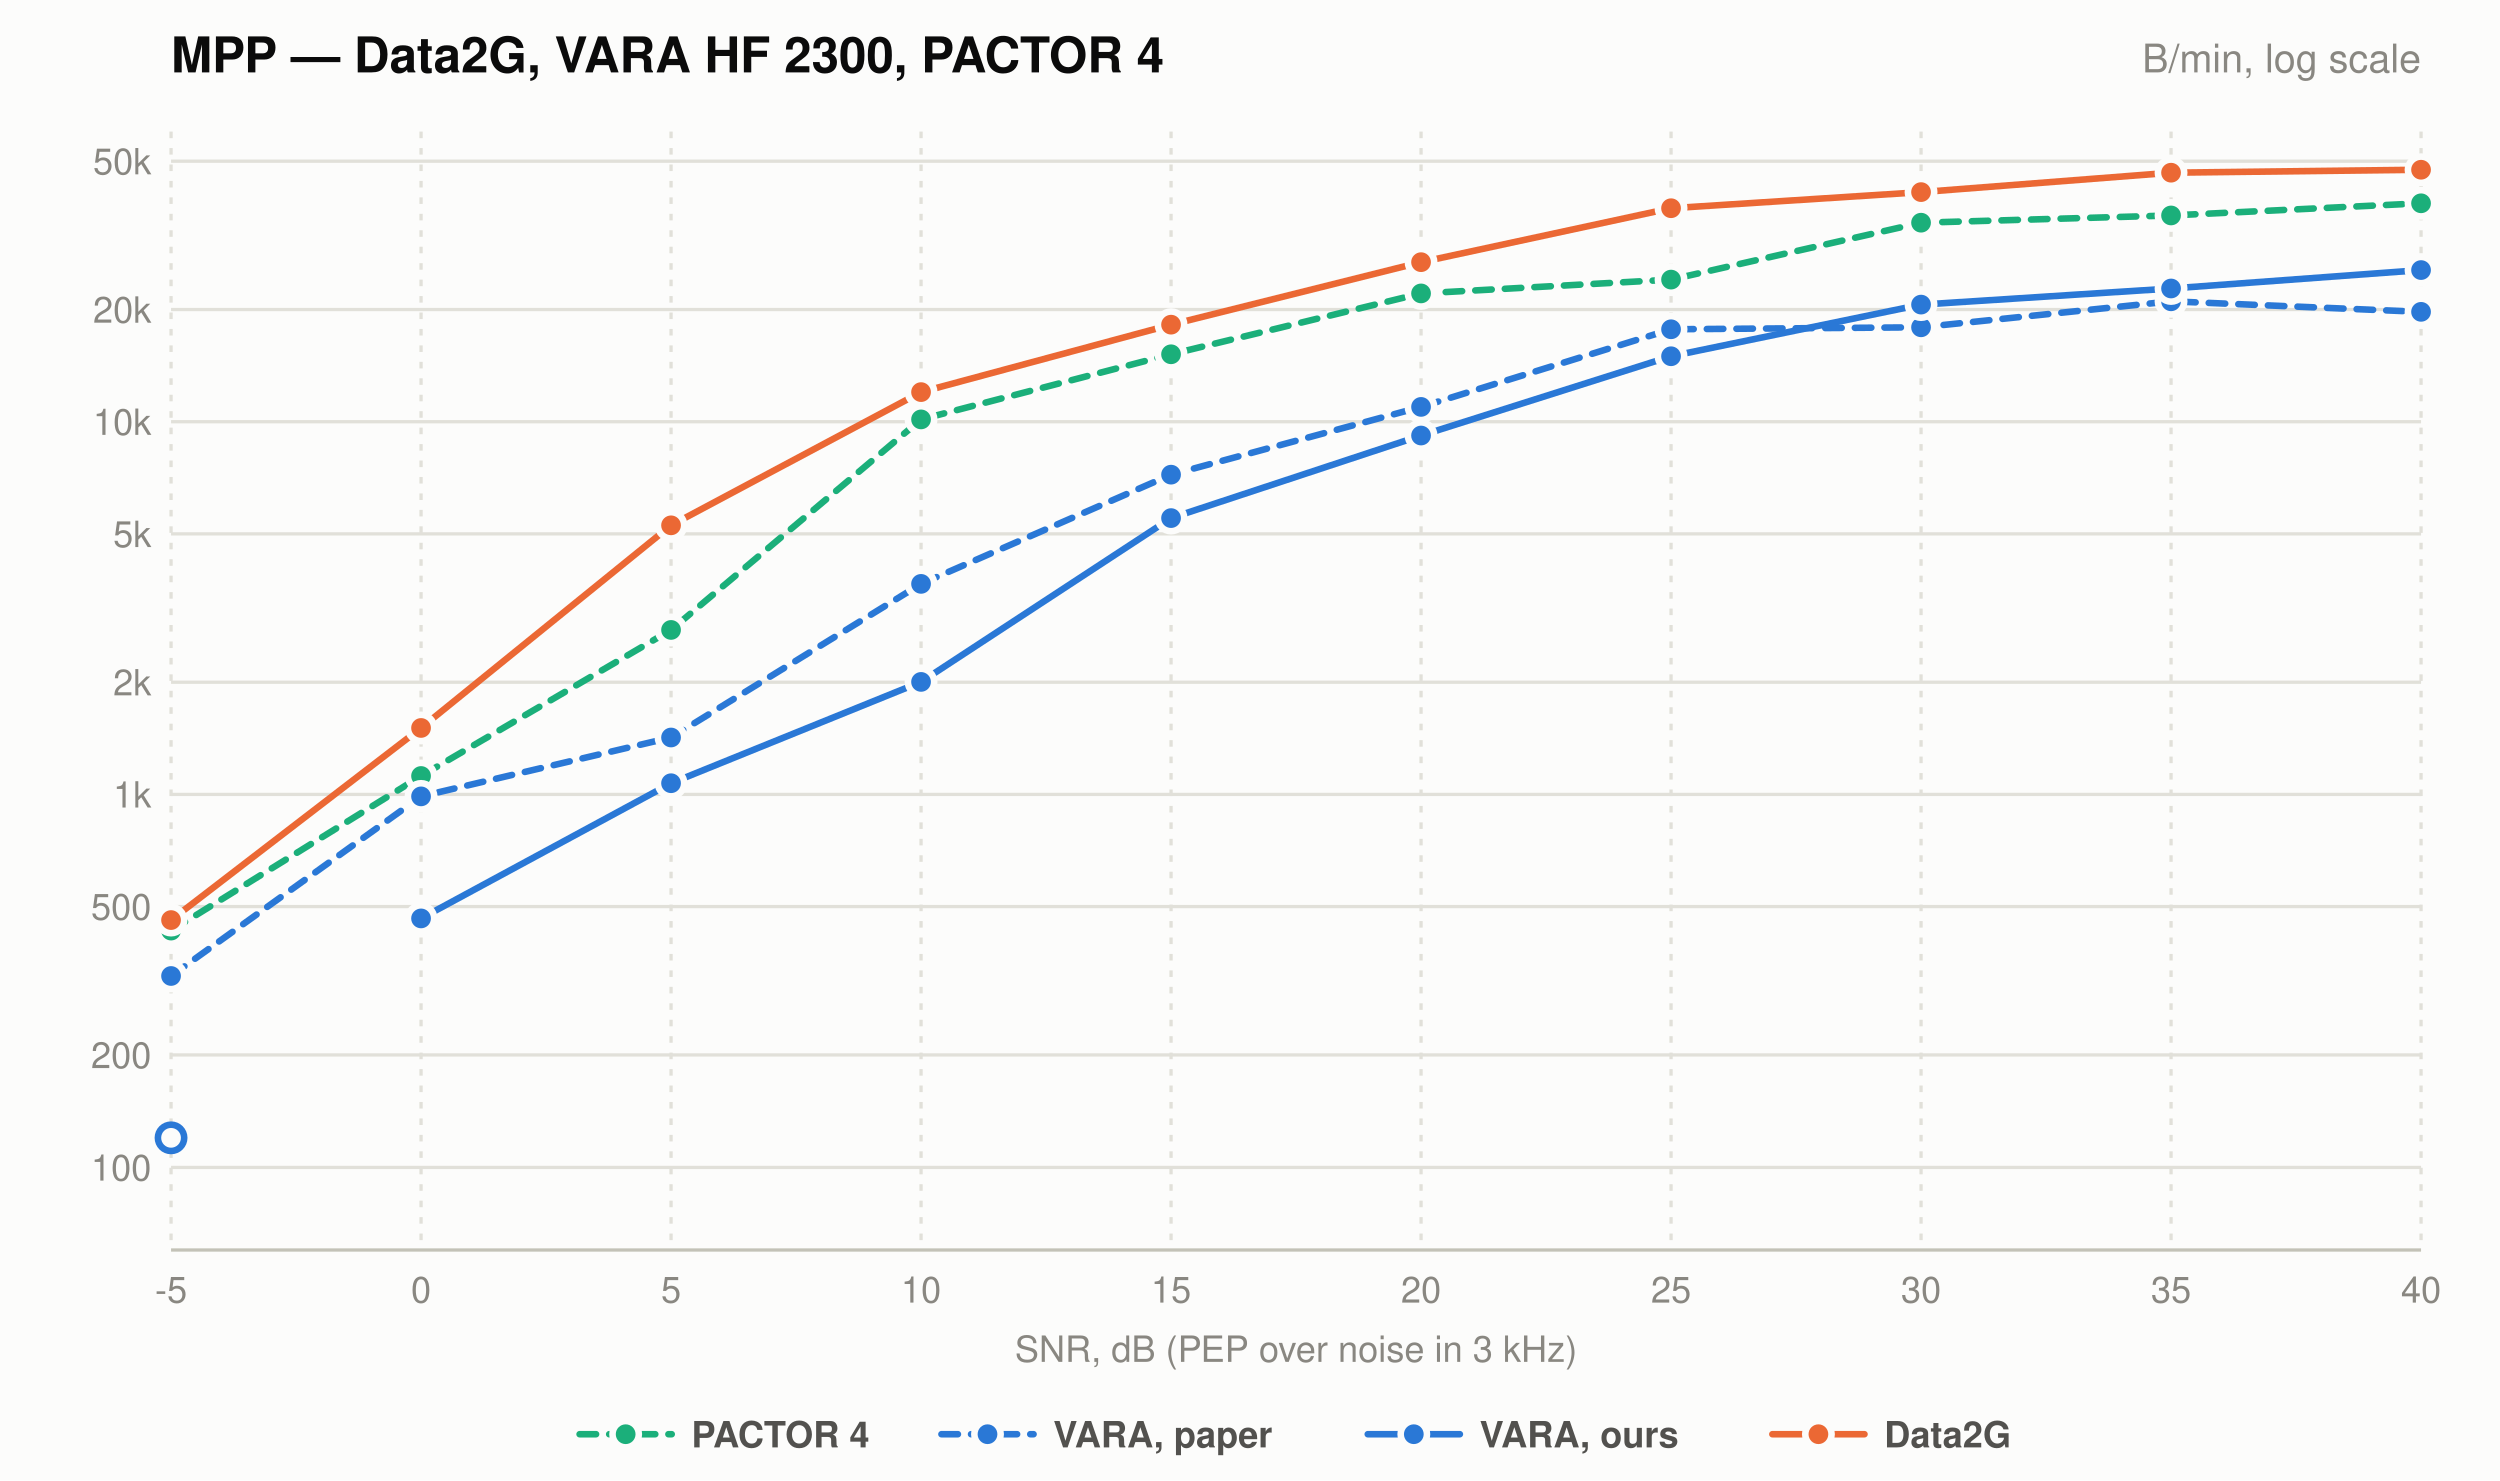
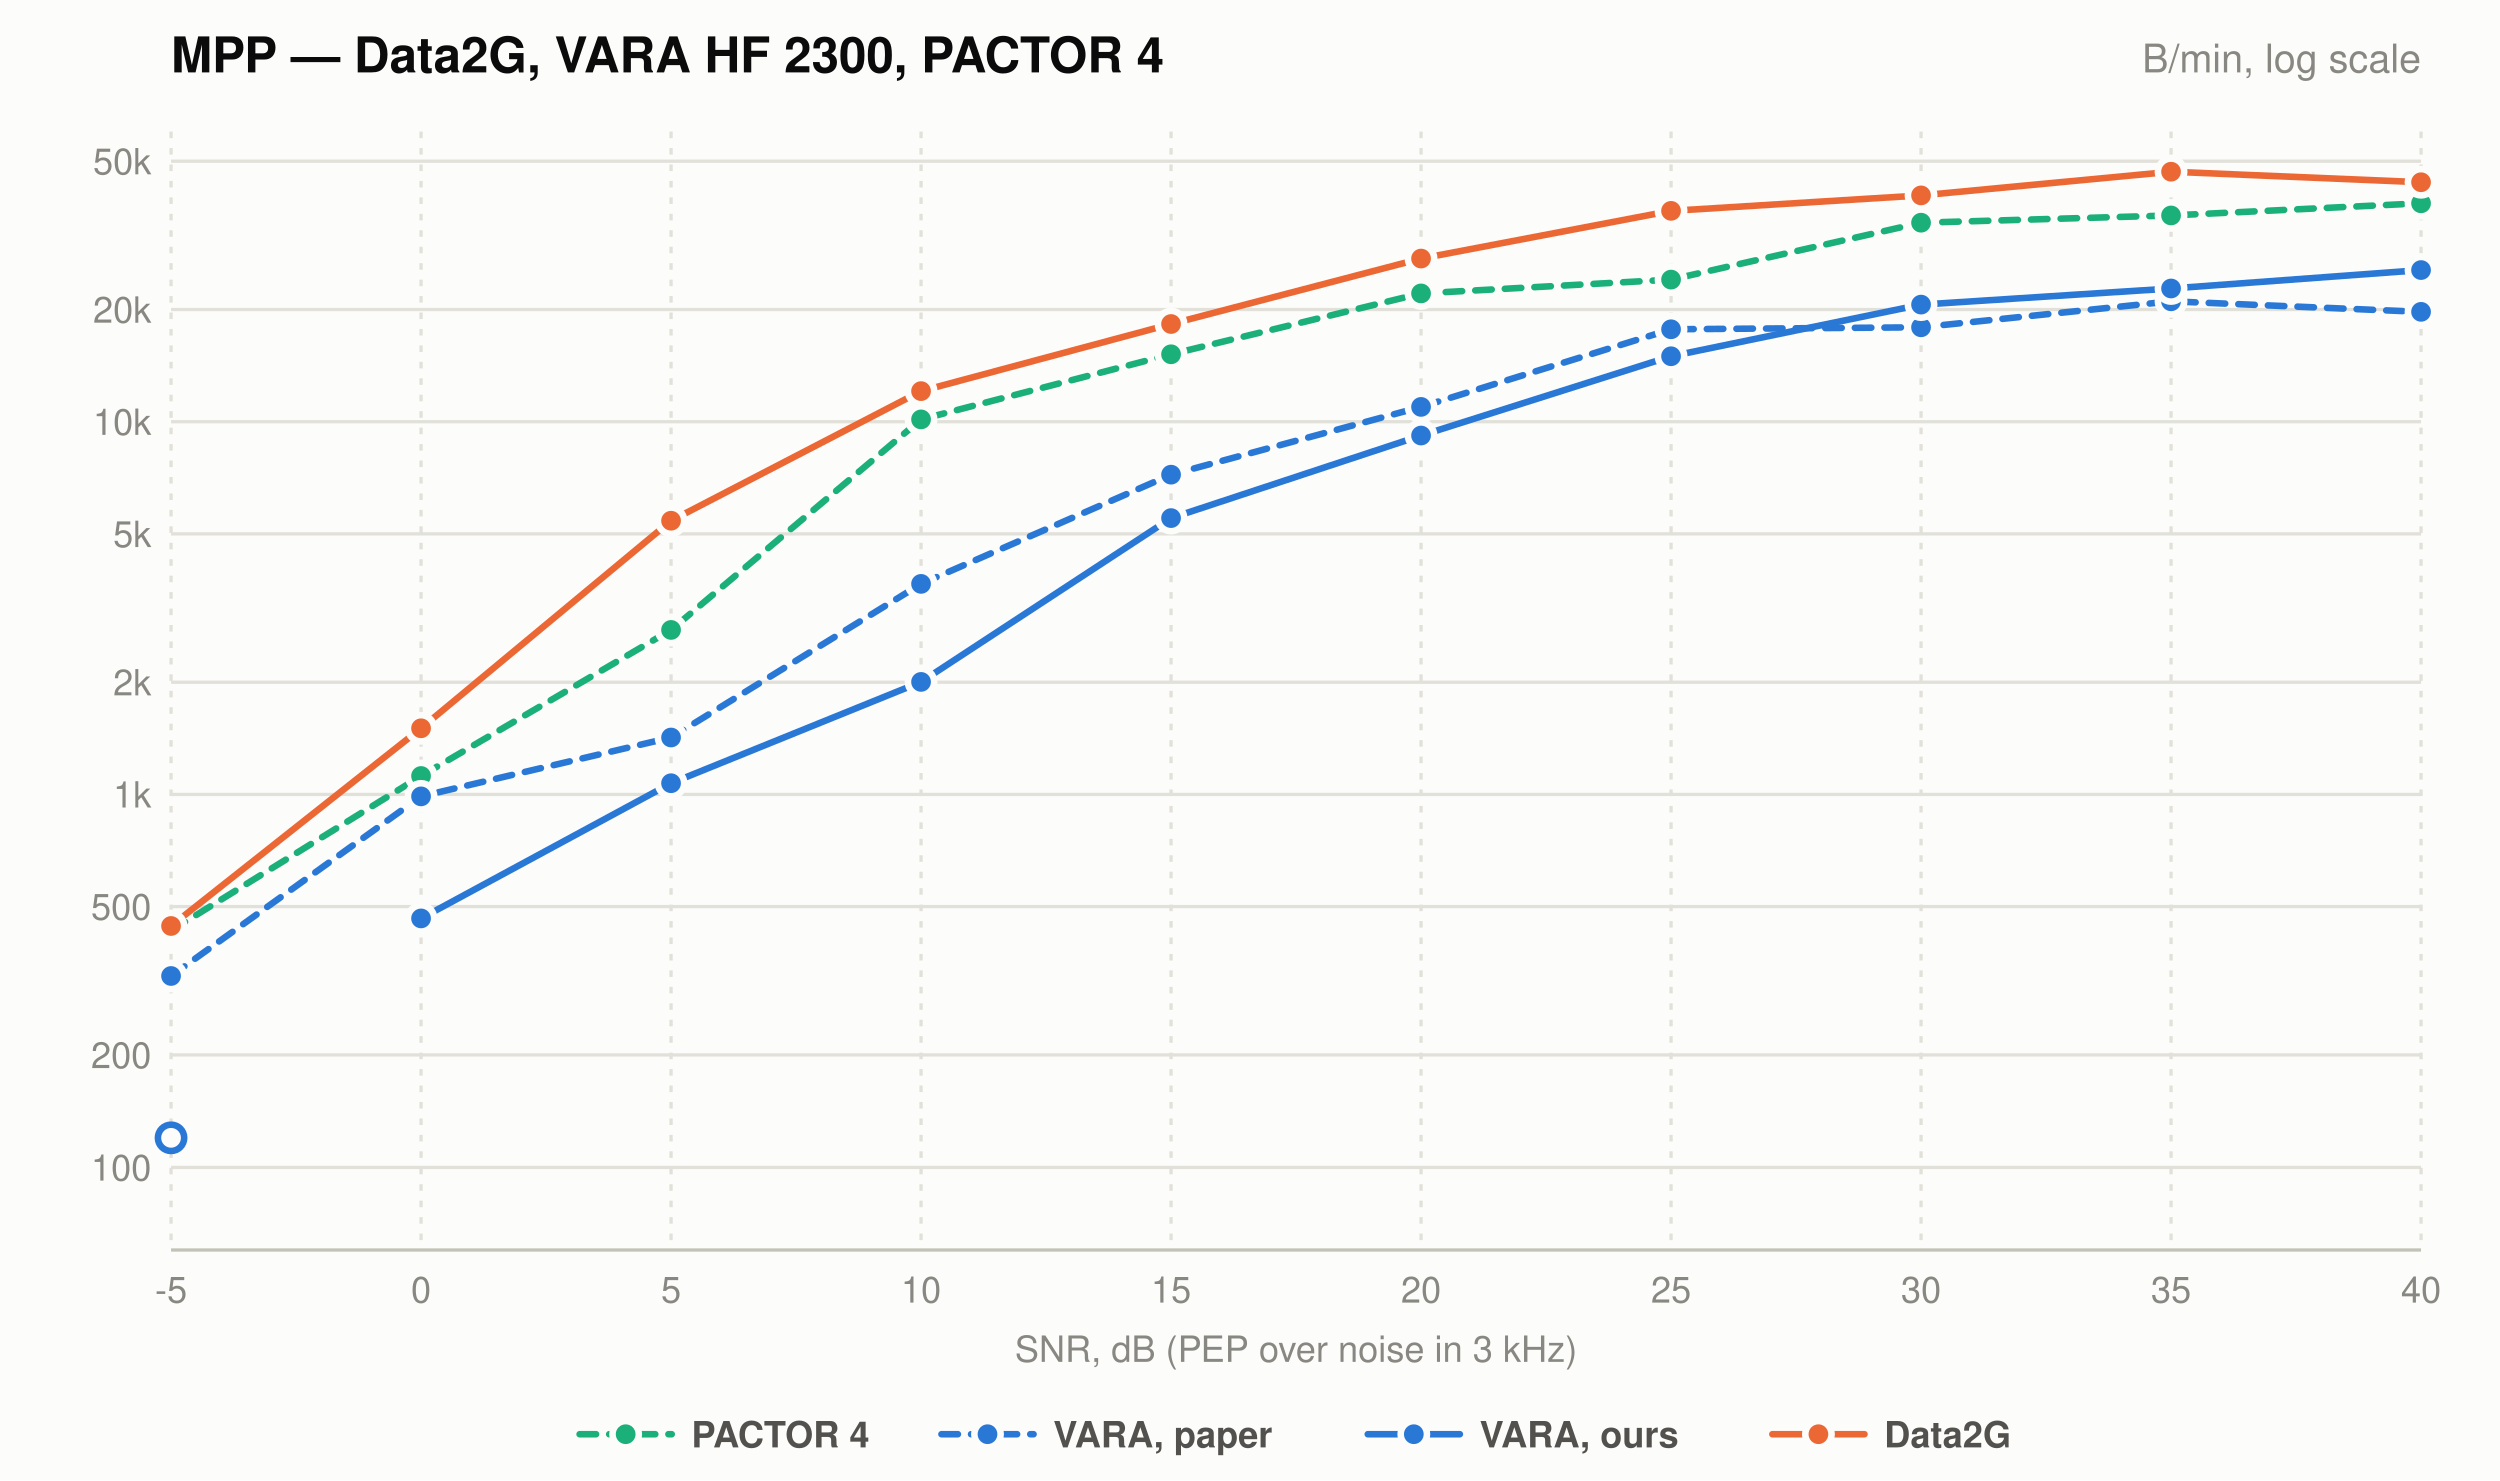
<svg xmlns="http://www.w3.org/2000/svg" viewBox="0 0 760 450" width="760" height="450" font-family="-apple-system, BlinkMacSystemFont, 'Segoe UI', Helvetica, Arial, sans-serif">
  <rect width="760" height="450" fill="#fcfcfb" />
  <text x="52" y="22" font-size="15" font-weight="600" fill="#0b0b0b">MPP — Data2G, VARA HF 2300, PACTOR 4</text>
  <text x="736" y="22" font-size="12" fill="#898781" text-anchor="end">B/min, log scale</text>
  <line x1="52" x2="736" y1="354.9" y2="354.9" stroke="#e1e0d9" />
  <text x="46" y="358.9" font-size="11" fill="#898781" text-anchor="end">100</text>
  <line x1="52" x2="736" y1="320.7" y2="320.7" stroke="#e1e0d9" />
  <text x="46" y="324.7" font-size="11" fill="#898781" text-anchor="end">200</text>
  <line x1="52" x2="736" y1="275.6" y2="275.6" stroke="#e1e0d9" />
  <text x="46" y="279.6" font-size="11" fill="#898781" text-anchor="end">500</text>
  <line x1="52" x2="736" y1="241.5" y2="241.5" stroke="#e1e0d9" />
  <text x="46" y="245.5" font-size="11" fill="#898781" text-anchor="end">1k</text>
  <line x1="52" x2="736" y1="207.4" y2="207.4" stroke="#e1e0d9" />
  <text x="46" y="211.4" font-size="11" fill="#898781" text-anchor="end">2k</text>
  <line x1="52" x2="736" y1="162.3" y2="162.3" stroke="#e1e0d9" />
  <text x="46" y="166.3" font-size="11" fill="#898781" text-anchor="end">5k</text>
  <line x1="52" x2="736" y1="128.2" y2="128.2" stroke="#e1e0d9" />
  <text x="46" y="132.2" font-size="11" fill="#898781" text-anchor="end">10k</text>
  <line x1="52" x2="736" y1="94.1" y2="94.1" stroke="#e1e0d9" />
  <text x="46" y="98.1" font-size="11" fill="#898781" text-anchor="end">20k</text>
  <line x1="52" x2="736" y1="49.0" y2="49.0" stroke="#e1e0d9" />
  <text x="46" y="53.0" font-size="11" fill="#898781" text-anchor="end">50k</text>
  <line x1="52.0" x2="52.0" y1="40" y2="380" stroke="#e1e0d9" stroke-dasharray="2 3" />
  <text x="52.0" y="396" font-size="11" fill="#898781" text-anchor="middle">-5</text>
  <line x1="128.0" x2="128.0" y1="40" y2="380" stroke="#e1e0d9" stroke-dasharray="2 3" />
  <text x="128.0" y="396" font-size="11" fill="#898781" text-anchor="middle">0</text>
  <line x1="204.0" x2="204.0" y1="40" y2="380" stroke="#e1e0d9" stroke-dasharray="2 3" />
  <text x="204.0" y="396" font-size="11" fill="#898781" text-anchor="middle">5</text>
  <line x1="280.0" x2="280.0" y1="40" y2="380" stroke="#e1e0d9" stroke-dasharray="2 3" />
  <text x="280.0" y="396" font-size="11" fill="#898781" text-anchor="middle">10</text>
  <line x1="356.0" x2="356.0" y1="40" y2="380" stroke="#e1e0d9" stroke-dasharray="2 3" />
  <text x="356.0" y="396" font-size="11" fill="#898781" text-anchor="middle">15</text>
  <line x1="432.0" x2="432.0" y1="40" y2="380" stroke="#e1e0d9" stroke-dasharray="2 3" />
  <text x="432.0" y="396" font-size="11" fill="#898781" text-anchor="middle">20</text>
  <line x1="508.0" x2="508.0" y1="40" y2="380" stroke="#e1e0d9" stroke-dasharray="2 3" />
  <text x="508.0" y="396" font-size="11" fill="#898781" text-anchor="middle">25</text>
  <line x1="584.0" x2="584.0" y1="40" y2="380" stroke="#e1e0d9" stroke-dasharray="2 3" />
  <text x="584.0" y="396" font-size="11" fill="#898781" text-anchor="middle">30</text>
  <line x1="660.0" x2="660.0" y1="40" y2="380" stroke="#e1e0d9" stroke-dasharray="2 3" />
  <text x="660.0" y="396" font-size="11" fill="#898781" text-anchor="middle">35</text>
  <line x1="736.0" x2="736.0" y1="40" y2="380" stroke="#e1e0d9" stroke-dasharray="2 3" />
  <text x="736.0" y="396" font-size="11" fill="#898781" text-anchor="middle">40</text>
  <line x1="52" x2="736" y1="380" y2="380" stroke="#c3c2b7" />
  <text x="394.0" y="414" font-size="11" fill="#898781" text-anchor="middle">SNR, dB (PEP over noise in 3 kHz)</text>
  <path d="M52.0,282.9L128.0,235.9L204.0,191.5L280.0,127.5L356.0,107.7L432.0,89.2L508.0,85.0L584.0,67.7L660.0,65.5L736.0,61.8" fill="none" stroke="#1baf7a" stroke-width="2" stroke-linejoin="round" stroke-linecap="round" stroke-dasharray="5 4" />
  <circle cx="52.0" cy="282.9" r="4" fill="#1baf7a" stroke="#fcfcfb" stroke-width="2" />
  <circle cx="128.0" cy="235.9" r="4" fill="#1baf7a" stroke="#fcfcfb" stroke-width="2" />
  <circle cx="204.0" cy="191.5" r="4" fill="#1baf7a" stroke="#fcfcfb" stroke-width="2" />
  <circle cx="280.0" cy="127.5" r="4" fill="#1baf7a" stroke="#fcfcfb" stroke-width="2" />
  <circle cx="356.0" cy="107.7" r="4" fill="#1baf7a" stroke="#fcfcfb" stroke-width="2" />
  <circle cx="432.0" cy="89.2" r="4" fill="#1baf7a" stroke="#fcfcfb" stroke-width="2" />
  <circle cx="508.0" cy="85.0" r="4" fill="#1baf7a" stroke="#fcfcfb" stroke-width="2" />
  <circle cx="584.0" cy="67.7" r="4" fill="#1baf7a" stroke="#fcfcfb" stroke-width="2" />
  <circle cx="660.0" cy="65.5" r="4" fill="#1baf7a" stroke="#fcfcfb" stroke-width="2" />
  <circle cx="736.0" cy="61.8" r="4" fill="#1baf7a" stroke="#fcfcfb" stroke-width="2" />
  <path d="M52.0,296.7L128.0,242.1L204.0,224.2L280.0,177.5L356.0,144.3L432.0,123.7L508.0,100.1L584.0,99.5L660.0,91.6L736.0,94.8" fill="none" stroke="#2a78d6" stroke-width="2" stroke-linejoin="round" stroke-linecap="round" stroke-dasharray="5 4" />
  <circle cx="52.0" cy="296.7" r="4" fill="#2a78d6" stroke="#fcfcfb" stroke-width="2" />
  <circle cx="128.0" cy="242.1" r="4" fill="#2a78d6" stroke="#fcfcfb" stroke-width="2" />
  <circle cx="204.0" cy="224.2" r="4" fill="#2a78d6" stroke="#fcfcfb" stroke-width="2" />
  <circle cx="280.0" cy="177.5" r="4" fill="#2a78d6" stroke="#fcfcfb" stroke-width="2" />
  <circle cx="356.0" cy="144.3" r="4" fill="#2a78d6" stroke="#fcfcfb" stroke-width="2" />
  <circle cx="432.0" cy="123.7" r="4" fill="#2a78d6" stroke="#fcfcfb" stroke-width="2" />
  <circle cx="508.0" cy="100.1" r="4" fill="#2a78d6" stroke="#fcfcfb" stroke-width="2" />
  <circle cx="584.0" cy="99.5" r="4" fill="#2a78d6" stroke="#fcfcfb" stroke-width="2" />
  <circle cx="660.0" cy="91.6" r="4" fill="#2a78d6" stroke="#fcfcfb" stroke-width="2" />
  <circle cx="736.0" cy="94.8" r="4" fill="#2a78d6" stroke="#fcfcfb" stroke-width="2" />
  <path d="M128.0,279.2L204.0,238.1L280.0,207.3L356.0,157.5L432.0,132.4L508.0,108.3L584.0,92.6L660.0,87.7L736.0,82.1" fill="none" stroke="#2a78d6" stroke-width="2" stroke-linejoin="round" stroke-linecap="round" />
  <circle cx="52.0" cy="345.9" r="4" fill="#fcfcfb" stroke="#2a78d6" stroke-width="2" />
  <circle cx="128.0" cy="279.2" r="4" fill="#2a78d6" stroke="#fcfcfb" stroke-width="2" />
  <circle cx="204.0" cy="238.1" r="4" fill="#2a78d6" stroke="#fcfcfb" stroke-width="2" />
  <circle cx="280.0" cy="207.3" r="4" fill="#2a78d6" stroke="#fcfcfb" stroke-width="2" />
  <circle cx="356.0" cy="157.5" r="4" fill="#2a78d6" stroke="#fcfcfb" stroke-width="2" />
  <circle cx="432.0" cy="132.4" r="4" fill="#2a78d6" stroke="#fcfcfb" stroke-width="2" />
  <circle cx="508.0" cy="108.3" r="4" fill="#2a78d6" stroke="#fcfcfb" stroke-width="2" />
  <circle cx="584.0" cy="92.6" r="4" fill="#2a78d6" stroke="#fcfcfb" stroke-width="2" />
  <circle cx="660.0" cy="87.7" r="4" fill="#2a78d6" stroke="#fcfcfb" stroke-width="2" />
  <circle cx="736.0" cy="82.1" r="4" fill="#2a78d6" stroke="#fcfcfb" stroke-width="2" />
-   <path d="M52.0,279.7L128.0,221.3L204.0,159.7L280.0,119.2L356.0,98.7L432.0,79.7L508.0,63.3L584.0,58.4L660.0,52.5L736.0,51.6" fill="none" stroke="#eb6834" stroke-width="2" stroke-linejoin="round" stroke-linecap="round" />
-   <circle cx="52.0" cy="279.7" r="4" fill="#eb6834" stroke="#fcfcfb" stroke-width="2" />
-   <circle cx="128.0" cy="221.3" r="4" fill="#eb6834" stroke="#fcfcfb" stroke-width="2" />
-   <circle cx="204.0" cy="159.7" r="4" fill="#eb6834" stroke="#fcfcfb" stroke-width="2" />
-   <circle cx="280.0" cy="119.2" r="4" fill="#eb6834" stroke="#fcfcfb" stroke-width="2" />
-   <circle cx="356.0" cy="98.7" r="4" fill="#eb6834" stroke="#fcfcfb" stroke-width="2" />
-   <circle cx="432.0" cy="79.7" r="4" fill="#eb6834" stroke="#fcfcfb" stroke-width="2" />
-   <circle cx="508.0" cy="63.3" r="4" fill="#eb6834" stroke="#fcfcfb" stroke-width="2" />
-   <circle cx="584.0" cy="58.4" r="4" fill="#eb6834" stroke="#fcfcfb" stroke-width="2" />
-   <circle cx="660.0" cy="52.5" r="4" fill="#eb6834" stroke="#fcfcfb" stroke-width="2" />
-   <circle cx="736.0" cy="51.6" r="4" fill="#eb6834" stroke="#fcfcfb" stroke-width="2" />
+   <path d="M52.0,281.5L128.0,221.4L204.0,158.3L280.0,118.9L356.0,98.5L432.0,78.6L508.0,64.1L584.0,59.4L660.0,52.2L736.0,55.4" fill="none" stroke="#eb6834" stroke-width="2" stroke-linejoin="round" stroke-linecap="round" />
+   <circle cx="52.0" cy="281.5" r="4" fill="#eb6834" stroke="#fcfcfb" stroke-width="2" />
+   <circle cx="128.0" cy="221.4" r="4" fill="#eb6834" stroke="#fcfcfb" stroke-width="2" />
+   <circle cx="204.0" cy="158.3" r="4" fill="#eb6834" stroke="#fcfcfb" stroke-width="2" />
+   <circle cx="280.0" cy="118.9" r="4" fill="#eb6834" stroke="#fcfcfb" stroke-width="2" />
+   <circle cx="356.0" cy="98.5" r="4" fill="#eb6834" stroke="#fcfcfb" stroke-width="2" />
+   <circle cx="432.0" cy="78.6" r="4" fill="#eb6834" stroke="#fcfcfb" stroke-width="2" />
+   <circle cx="508.0" cy="64.1" r="4" fill="#eb6834" stroke="#fcfcfb" stroke-width="2" />
+   <circle cx="584.0" cy="59.4" r="4" fill="#eb6834" stroke="#fcfcfb" stroke-width="2" />
+   <circle cx="660.0" cy="52.2" r="4" fill="#eb6834" stroke="#fcfcfb" stroke-width="2" />
+   <circle cx="736.0" cy="55.4" r="4" fill="#eb6834" stroke="#fcfcfb" stroke-width="2" />
  <line x1="176.2" x2="204.2" y1="436" y2="436" stroke="#1baf7a" stroke-width="2" stroke-linecap="round" stroke-dasharray="5 4" />
  <circle cx="190.2" cy="436" r="4" fill="#1baf7a" stroke="#fcfcfb" stroke-width="2" />
  <text x="210.2" y="440" font-size="11" font-weight="600" fill="#52514e">PACTOR 4</text>
  <line x1="286.2" x2="314.2" y1="436" y2="436" stroke="#2a78d6" stroke-width="2" stroke-linecap="round" stroke-dasharray="5 4" />
  <circle cx="300.2" cy="436" r="4" fill="#2a78d6" stroke="#fcfcfb" stroke-width="2" />
  <text x="320.2" y="440" font-size="11" font-weight="600" fill="#52514e">VARA, paper</text>
  <line x1="415.8" x2="443.8" y1="436" y2="436" stroke="#2a78d6" stroke-width="2" stroke-linecap="round" />
  <circle cx="429.8" cy="436" r="4" fill="#2a78d6" stroke="#fcfcfb" stroke-width="2" />
  <text x="449.8" y="440" font-size="11" font-weight="600" fill="#52514e">VARA, ours</text>
  <line x1="538.8" x2="566.8" y1="436" y2="436" stroke="#eb6834" stroke-width="2" stroke-linecap="round" />
  <circle cx="552.8" cy="436" r="4" fill="#eb6834" stroke="#fcfcfb" stroke-width="2" />
  <text x="572.8" y="440" font-size="11" font-weight="600" fill="#52514e">Data2G</text>
</svg>
